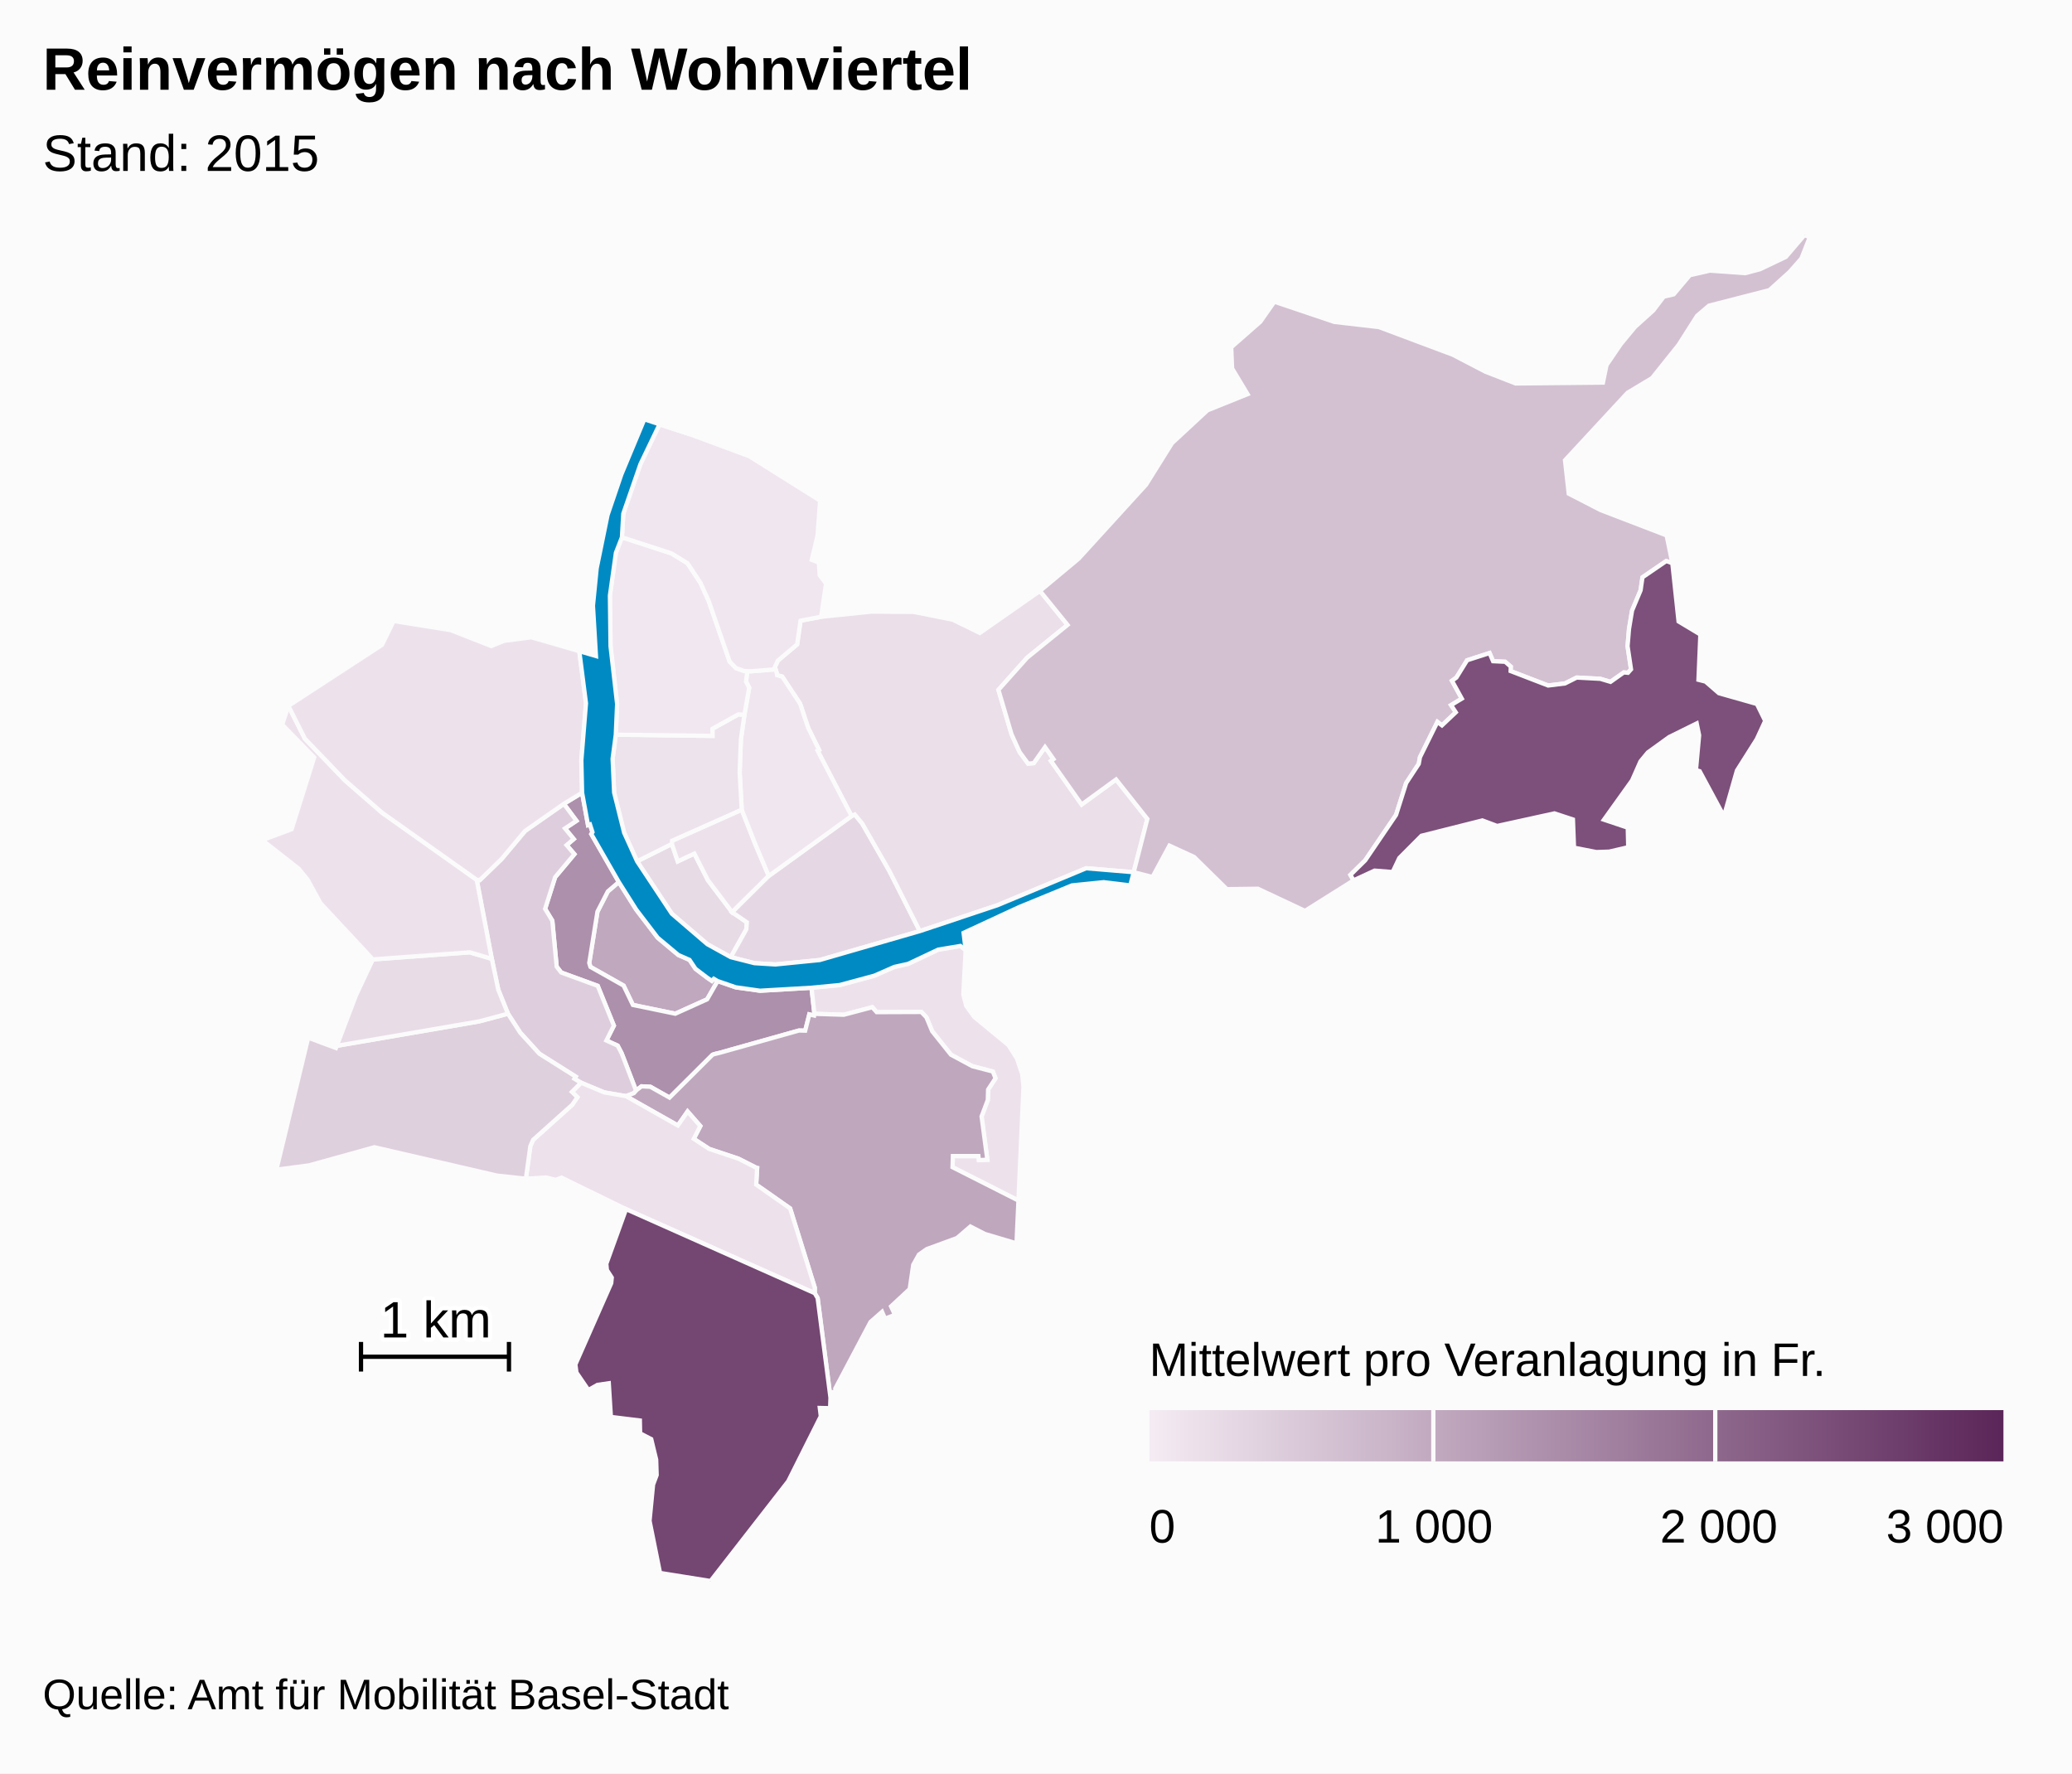
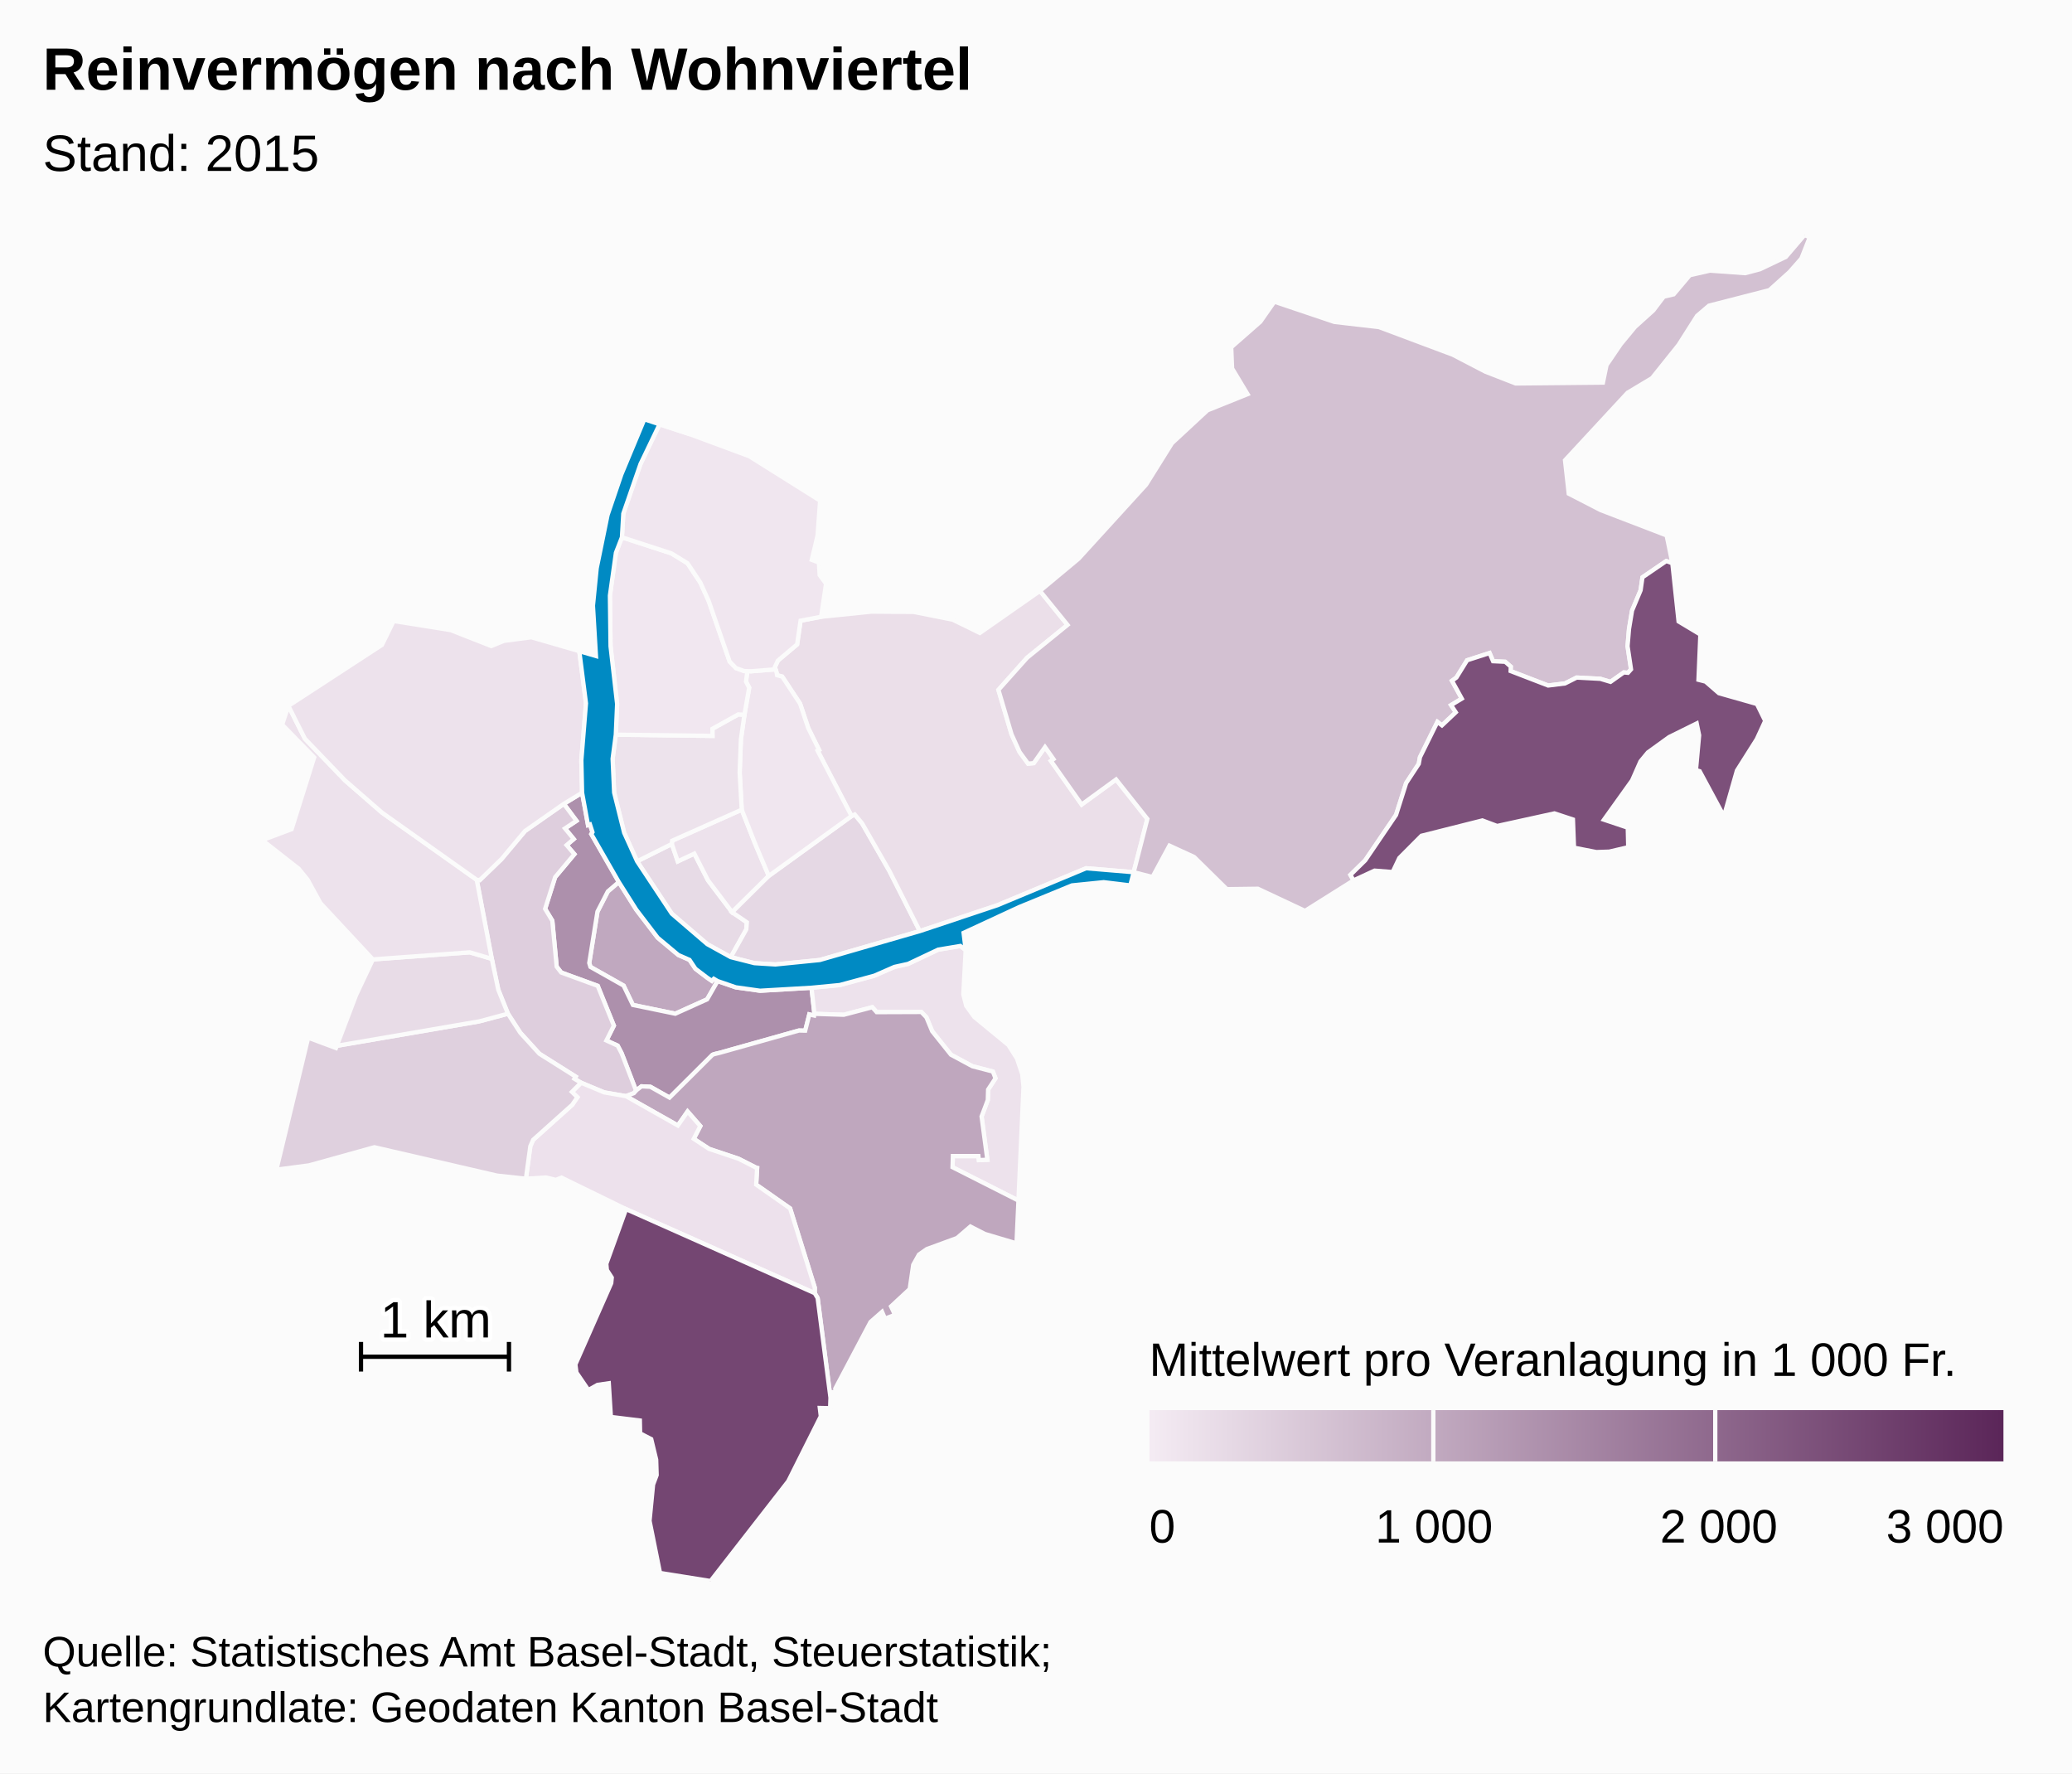
<svg xmlns="http://www.w3.org/2000/svg" version="1.1" class="highcharts-root" style="font-family:Arial;font-size:12px;" viewBox="0 0 485 415">
  <defs>
    <linearGradient x1="0" y1="0" x2="1" y2="0" id="c">
      <stop offset="0" stop-color="#f4ebf3" stop-opacity="1" />
      <stop offset="1" stop-color="#5b2659" stop-opacity="1" />
    </linearGradient>
    <clipPath id="b">
      <rect x="0" y="0" width="465" height="315" fill="none" />
    </clipPath>
    <clipPath id="a">
      <rect x="0" y="0" width="465" height="315" fill="none" />
    </clipPath>
  </defs>
  <rect fill="#fbfbfb" class="highcharts-background" x="0" y="0" width="485" height="415" rx="0" ry="0" />
  <rect fill="none" class="highcharts-plot-background" x="10" y="55" width="465" height="315" />
  <g class="highcharts-pane-group" />
  <rect fill="none" class="highcharts-plot-border" x="10" y="55" width="465" height="315" />
  <g class="highcharts-series-group">
    <g class="highcharts-series highcharts-series-0 highcharts-map-series highcharts-color-0 " transform="translate(10,55) scale(1 1)" clip-path="url(#a)">
      <g transform="translate(0,0) scale(1 1)">
        <path fill="rgb(192,168,191)" d="M 157.972 174.592 L 157.077 174.065 156.625 174.551 155.563 173.825 152.79 171.721 151.401 169.638 148.789 168.493 143.944 164.445 138.938 157.892 134.848 151.419 132.278 153.614 129.849 158.347 127.928 170.361 128.205 171.278 135.964 175.655 138.146 180.185 148.061 182.233 155.517 178.87 157.972 174.592 Z" stroke="#fbfbfb" stroke-width="1" vector-effect="non-scaling-stroke" class="highcharts-point highcharts-color-0" />
        <path fill="rgb(173,144,172)" d="M 121.977 133.12 L 124.936 137.091 122.254 138.872 124.295 141.357 122.63 142.778 124.451 144.898 119.943 150.282 117.598 157.691 119.281 160.466 120.302 171.215 121.365 172.593 129.912 175.717 133.69 185.026 131.948 188.505 134.58 189.712 135.475 191.423 135.643 191.842 136.189 193.237 138.887 200.247 138.887 200.247 139.017 200.104 140.161 199.229 142.239 199.335 146.721 201.865 156.783 191.842 157.187 191.697 157.629 191.582 158.457 191.385 176.971 186.179 177.086 186.168 178.478 186.203 179.439 182.393 180.56 182.655 180.63 182.263 179.953 176.156 167.912 176.855 162.232 176.058 157.972 174.592 155.517 178.87 148.061 182.233 138.146 180.185 135.964 175.655 128.205 171.278 127.928 170.361 129.849 158.347 132.278 153.614 134.848 151.419 128.409 140.194 128.681 139.746 128.095 137.936 127.639 138.083 126.254 130.516 121.977 133.12 Z" stroke="#fbfbfb" stroke-width="1" vector-effect="non-scaling-stroke" class="highcharts-point highcharts-color-0" />
        <path fill="rgb(222,206,221)" d="M 121.977 133.12 L 124.936 137.091 122.254 138.872 124.295 141.357 122.63 142.778 124.451 144.898 119.943 150.282 117.598 157.691 119.281 160.466 120.302 171.215 121.365 172.593 129.912 175.717 133.69 185.026 131.948 188.505 134.58 189.712 135.475 191.423 135.643 191.842 136.189 193.237 138.887 200.247 138.887 200.247 138.362 200.826 136.522 201.534 136.494 201.524 131.423 200.646 126.006 198.385 124.453 197.454 124.755 196.962 116.254 191.603 111.783 186.688 108.895 182.23 106.632 176.616 105.112 169.391 101.59 150.901 102.302 150.966 107.387 146.048 112.893 139.471 121.977 133.12 Z" stroke="#fbfbfb" stroke-width="1" vector-effect="non-scaling-stroke" class="highcharts-point highcharts-color-0" />
        <path fill="rgb(237,226,236)" d="M 216.038 167.338 L 215.489 177.701 216.166 180.385 218.061 183.003 226.039 189.559 228.056 192.744 229.279 196.4 229.573 199.314 228.392 225.964 212.962 218.156 213.041 215.55 219.022 215.554 219.126 216.488 221.11 216.408 219.762 206.28 221.218 202.433 221.288 199.992 223.02 197.347 222.403 195.767 217.615 194.528 212.593 191.828 208.195 186.331 206.842 183.068 205.651 181.829 195.208 181.868 194.177 180.719 187.502 182.482 180.63 182.263 179.953 176.156 186.563 175.522 194.647 173.34 199.351 171.282 202.565 170.569 209.596 167.243 214.792 166.377 216.038 167.338 Z" stroke="#fbfbfb" stroke-width="1" vector-effect="non-scaling-stroke" class="highcharts-point highcharts-color-0" />
        <path fill="rgb(191,167,190)" d="M 136.55 201.544 L 148.667 208.394 150.948 205.117 153.927 208.527 152.386 211.508 155.98 213.866 162.881 216.177 166.978 218.26 167.009 218.293 167.018 218.305 167.074 218.321 167.226 218.346 167.001 222.229 174.946 227.8 180.721 246.347 180.709 247.637 181.387 248.779 184.392 272.094 184.565 270.855 185.584 270.713 185.519 269.965 193.763 254.374 196.467 251.998 197.158 253.604 199.488 252.705 198.568 250.728 202.936 246.669 203.761 241.001 205.103 238.601 206.936 237.319 214.015 234.726 217.143 232.038 220.524 233.772 227.94 235.974 228.392 225.964 212.962 218.156 213.041 215.55 219.022 215.554 219.126 216.488 221.11 216.408 219.762 206.28 221.218 202.433 221.288 199.992 223.02 197.347 222.403 195.767 217.615 194.528 212.593 191.828 208.195 186.331 206.842 183.068 205.651 181.829 195.208 181.868 194.177 180.719 187.502 182.482 180.63 182.263 180.56 182.655 179.439 182.393 178.478 186.203 177.086 186.168 176.971 186.179 158.457 191.385 157.629 191.582 157.187 191.697 156.783 191.842 146.721 201.865 142.239 199.335 140.161 199.229 139.017 200.104 138.887 200.247 138.362 200.826 136.522 201.534 136.55 201.544 Z" stroke="#fbfbfb" stroke-width="1" vector-effect="non-scaling-stroke" class="highcharts-point highcharts-color-0" />
        <path fill="rgb(237,225,236)" d="M 136.494 201.524 L 136.55 201.544 148.667 208.394 150.948 205.117 153.927 208.527 152.386 211.508 155.98 213.866 162.881 216.177 166.978 218.26 167.009 218.293 167.018 218.305 167.074 218.321 167.226 218.346 167.001 222.229 174.946 227.8 180.721 246.347 180.709 247.637 136.546 227.971 121.434 220.594 120.11 221.12 117.769 220.561 113.099 220.851 114.136 213.251 114.797 211.746 123.941 203.552 125.155 201.779 123.872 200.529 126.006 198.385 131.423 200.646 136.494 201.524 Z" stroke="#fbfbfb" stroke-width="1" vector-effect="non-scaling-stroke" class="highcharts-point highcharts-color-0" />
        <path fill="rgb(116,70,114)" d="M 136.546 227.971 L 180.709 247.637 181.387 248.779 184.392 272.094 184.307 274.549 181.893 274.497 182.127 276.448 174.503 291.651 156.324 315 144.494 313.108 142.044 300.922 142.87 292.44 143.708 290.203 143.595 286.596 142.436 281.789 139.836 280.444 139.776 277.433 132.996 276.599 132.502 268.715 129.859 269.095 127.726 270.3 124.927 266.203 124.683 264.319 133.074 245.296 133.202 243.988 132.058 242.212 131.923 240.766 136.546 227.971 Z" stroke="#fbfbfb" stroke-width="1" vector-effect="non-scaling-stroke" class="highcharts-point highcharts-color-0" />
        <path fill="rgb(223,208,222)" d="M 123.872 200.529 L 125.155 201.779 123.941 203.552 114.797 211.746 114.136 213.251 113.099 220.851 106.369 220.126 77.629 213.483 62.322 217.729 54.7 218.732 62.138 187.843 68.637 190.261 68.832 189.747 102.156 184.029 108.895 182.23 111.783 186.688 116.254 191.603 124.755 196.962 124.453 197.454 126.006 198.385 123.872 200.529 Z" stroke="#fbfbfb" stroke-width="1" vector-effect="non-scaling-stroke" class="highcharts-point highcharts-color-0" />
        <path fill="rgb(232,220,231)" d="M 80.807 169.266 L 77.282 169.526 73.334 177.906 68.832 189.747 102.156 184.029 108.895 182.23 106.632 176.616 105.112 169.391 99.962 167.87 84.021 169.029 80.807 169.266 Z" stroke="#fbfbfb" stroke-width="1" vector-effect="non-scaling-stroke" class="highcharts-point highcharts-color-0" />
        <path fill="rgb(237,226,236)" d="M 80.807 169.266 L 77.282 169.526 65.004 156.342 61.999 150.851 59.928 148.307 51.39 141.614 58.261 139.047 63.541 122.253 56.046 114.571 57.504 110.195 61.379 117.884 70.76 127.635 79.439 135.192 101.59 150.901 105.112 169.391 99.962 167.87 84.021 169.029 80.807 169.266 Z" stroke="#fbfbfb" stroke-width="1" vector-effect="non-scaling-stroke" class="highcharts-point highcharts-color-0" />
        <path fill="rgb(237,226,236)" d="M 121.977 133.12 L 112.893 139.471 107.387 146.048 102.302 150.966 101.59 150.901 79.439 135.192 70.76 127.635 61.379 117.884 57.504 110.195 79.403 95.922 82.137 90.336 95.495 92.459 104.984 96.187 107.978 94.973 114.375 94.135 125.597 97.387 127.163 109.597 126.08 122.924 126.254 130.516 121.977 133.12 Z" stroke="#fbfbfb" stroke-width="1" vector-effect="non-scaling-stroke" class="highcharts-point highcharts-color-0" />
        <path fill="rgb(231,219,230)" d="M 161.054 168.999 L 164.692 162.493 164.822 160.843 161.369 158.477 155.718 151.008 152.524 144.761 148.645 146.58 147.259 142.505 139.128 146.566 147.251 158.828 155.563 165.963 161.054 168.999 Z" stroke="#fbfbfb" stroke-width="1" vector-effect="non-scaling-stroke" class="highcharts-point highcharts-color-0" />
        <path fill="rgb(237,226,236)" d="M 161.369 158.477 L 155.718 151.008 152.524 144.761 148.645 146.58 147.259 142.505 147.329 141.75 163.62 134.483 166.623 142.133 167.809 144.947 169.948 149.986 161.369 158.477 Z" stroke="#fbfbfb" stroke-width="1" vector-effect="non-scaling-stroke" class="highcharts-point highcharts-color-0" />
        <path fill="rgb(229,216,228)" d="M 161.369 158.477 L 169.948 149.986 189.329 135.972 190.074 135.613 191.795 137.684 198.182 148.818 205.304 162.905 181.887 169.668 171.496 170.707 166.592 170.404 161.054 168.999 164.692 162.493 164.822 160.843 161.369 158.477 Z" stroke="#fbfbfb" stroke-width="1" vector-effect="non-scaling-stroke" class="highcharts-point highcharts-color-0" />
        <path fill="rgb(235,223,233)" d="M 171.789 102.426 L 171.895 103.017 173.089 103.338 177.274 109.672 179.171 115.342 181.72 120.497 181.38 120.682 189.329 135.972 190.074 135.613 191.795 137.684 198.182 148.818 205.304 162.905 223.452 156.852 244.234 148.193 255.365 149.119 255.365 149.119 258.564 136.649 251.243 127.417 243.187 133.281 236.516 123.814 235.998 123.078 236.599 122.654 234.612 119.835 231.969 123.591 230.652 123.712 228.665 121.006 226.775 116.844 225.33 111.948 223.705 106.445 230.432 98.914 239.883 91.246 233.427 83.289 219.35 93.128 213.019 90.024 203.884 88.209 193.998 88.136 182.198 89.343 177.393 90.258 176.585 95.807 172.089 99.592 171.372 101.125 171.789 102.426 Z" stroke="#fbfbfb" stroke-width="1" vector-effect="non-scaling-stroke" class="highcharts-point highcharts-color-0" />
        <path fill="rgb(240,230,239)" d="M 171.789 102.426 L 171.895 103.017 173.089 103.338 177.274 109.672 179.171 115.342 181.72 120.497 181.38 120.682 189.329 135.972 169.948 149.986 167.809 144.947 166.623 142.133 163.62 134.483 163.137 125.786 163.426 118.027 164.249 112.276 165.365 105.947 164.62 104.5 164.935 102.065 164.935 102.065 165.8 102.093 171.536 101.638 171.789 102.426 Z" stroke="#fbfbfb" stroke-width="1" vector-effect="non-scaling-stroke" class="highcharts-point highcharts-color-0" />
        <path fill="rgb(237,227,236)" d="M 164.249 112.276 L 163.426 118.027 163.137 125.786 163.62 134.483 147.329 141.75 147.259 142.505 139.128 146.566 136.098 139.882 133.752 130.478 133.397 122.564 134.14 116.935 156.776 117.214 156.76 115.546 162.817 112.186 164.249 112.276 Z" stroke="#fbfbfb" stroke-width="1" vector-effect="non-scaling-stroke" class="highcharts-point highcharts-color-0" />
        <path fill="rgb(241,231,240)" d="M 164.249 112.276 L 162.817 112.186 156.76 115.546 156.776 117.214 134.14 116.935 134.453 109.749 132.912 96.241 132.765 84.375 134.169 74.356 135.578 70.739 147.176 74.51 150.925 76.811 153.958 81.383 155.894 85.666 160.787 99.809 162.265 101.349 164.188 102.042 164.935 102.065 164.935 102.065 164.62 104.5 165.365 105.947 164.249 112.276 Z" stroke="#fbfbfb" stroke-width="1" vector-effect="non-scaling-stroke" class="highcharts-point highcharts-color-0" />
        <path fill="rgb(240,230,239)" d="M 164.188 102.042 L 162.265 101.349 160.787 99.809 155.894 85.666 153.958 81.383 150.925 76.811 147.176 74.51 135.578 70.739 135.898 65.204 139.923 53.588 144.387 44.293 151.58 46.654 165.392 51.772 181.968 62.17 181.37 70.336 180.012 76.023 181.681 76.646 181.865 79.6 183.355 81.603 182.198 89.343 177.393 90.258 176.585 95.807 172.089 99.592 171.372 101.125 171.536 101.638 165.8 102.093 164.935 102.065 164.188 102.042 Z" stroke="#fbfbfb" stroke-width="1" vector-effect="non-scaling-stroke" class="highcharts-point highcharts-color-0" />
        <path fill="rgb(211,193,210)" d="M 235.998 123.078 L 236.599 122.654 234.612 119.835 231.969 123.591 230.652 123.712 228.665 121.006 226.775 116.844 225.33 111.948 223.705 106.445 230.432 98.914 239.883 91.246 233.427 83.289 242.466 75.762 258.27 58.42 264.327 48.723 272.627 41.027 282.022 37.243 278.404 31.22 278.199 26.274 285.014 20.292 288.296 15.603 302.342 20.337 312.786 21.545 330.064 28.017 337.708 31.988 344.776 34.74 365.204 34.539 366.045 30.445 369.376 25.549 372.702 21.525 376.997 17.648 379.439 14.43 381.763 13.88 385.547 9.402 390.259 8.333 398.506 8.924 401.967 8.008 408.01 5.124 412.391 0 413.61 0.546 411.656 5.495 408.9 8.63 404.17 12.9 390.017 16.54 387.234 18.915 382.915 25.709 376.69 33.485 370.967 36.91 356.324 52.713 357.199 60.531 364.681 64.381 380.115 70.304 381.45 76.806 380.027 76.302 374.455 80.11 374.025 83.134 372.02 87.901 371.308 92.199 370.971 96.227 371.783 101.639 371.06 102.453 370.681 102.419 370.089 102.365 366.981 104.571 364.588 103.859 359.065 103.567 356.325 104.943 352.379 105.429 343.595 102.045 343.635 101.014 342.326 99.872 339.488 99.738 338.668 97.827 333.411 99.52 330.908 103.562 329.871 104.32 332.17 108.495 329.657 110.017 330.762 111.698 327.524 114.759 326.465 113.947 322.374 122.208 322.097 123.762 319.145 128.259 316.782 135.706 309.557 146.347 306.097 149.751 306.829 151.032 295.466 158.172 284.435 152.989 277.161 153.085 269.507 145.549 263.736 142.902 259.773 150.239 255.365 149.119 258.564 136.649 251.243 127.417 243.187 133.281 236.516 123.814 235.998 123.078 Z" stroke="#fbfbfb" stroke-width="1" vector-effect="non-scaling-stroke" class="highcharts-point highcharts-color-0" />
        <path fill="rgb(124,80,122)" d="M 371.06 102.453 L 371.783 101.639 370.971 96.227 371.308 92.199 372.02 87.901 374.025 83.134 374.455 80.11 380.027 76.302 381.45 76.806 382.908 90.43 388.008 93.491 387.565 104.091 389.221 104.509 392.353 107.227 401.247 109.75 403.189 113.699 401.214 117.985 396.57 125.326 393.527 136.018 387.849 125.479 386.981 125.213 387.721 117.071 387.153 114.305 380.705 117.487 375.71 121.094 373.995 123.173 372.03 127.629 365.443 136.827 371.015 138.696 371.124 143.271 366.692 144.301 363.664 144.406 358.436 143.385 358.185 136.782 353.853 135.352 340.438 138.296 336.985 137.001 322.724 140.59 317.537 145.797 315.981 149.078 311.758 148.749 306.829 151.032 306.097 149.751 309.557 146.347 316.782 135.706 319.145 128.259 322.097 123.762 322.374 122.208 326.465 113.947 327.524 114.759 330.762 111.698 329.657 110.017 332.17 108.495 329.871 104.32 330.908 103.562 333.411 99.52 338.668 97.827 339.488 99.738 342.326 99.872 343.635 101.014 343.595 102.045 352.379 105.429 356.325 104.943 359.065 103.567 364.588 103.859 366.981 104.571 370.089 102.365 370.681 102.419 371.06 102.453 Z" stroke="#fbfbfb" stroke-width="1" vector-effect="non-scaling-stroke" class="highcharts-point highcharts-color-0" />
      </g>
    </g>
    <g class="highcharts-markers highcharts-series-0 highcharts-map-series highcharts-color-0 " transform="translate(10,55) scale(1 1)" clip-path="none" />
    <g class="highcharts-series highcharts-series-1 highcharts-map-series " transform="translate(10,55) scale(1 1)" clip-path="url(#a)">
      <g transform="translate(0,0) scale(1 1)">
        <path fill="#008AC3" d="M 161.054 168.999 L 166.592 170.404 171.496 170.707 181.887 169.668 205.304 162.905 223.452 156.852 244.234 148.193 255.365 149.119 254.572 152.208 248.343 151.455 240.93 152.203 228.554 157.285 215.554 163.309 216.038 167.338 214.792 166.377 209.596 167.243 202.565 170.569 199.351 171.282 194.647 173.34 186.563 175.522 179.953 176.156 167.912 176.855 162.232 176.058 157.972 174.592 157.077 174.065 156.625 174.551 155.563 173.825 152.79 171.721 151.401 169.638 148.789 168.493 143.944 164.445 138.938 157.892 134.848 151.419 128.409 140.194 128.681 139.746 128.095 137.936 127.639 138.083 126.254 130.516 126.08 122.924 127.163 109.597 125.597 97.387 129.501 98.527 128.794 86.742 129.67 77.979 132.216 65.521 135.442 56.037 140.823 43.124 151.58 46.654 144.387 44.293 139.923 53.588 135.898 65.204 135.578 70.739 134.169 74.356 132.765 84.375 132.912 96.241 134.453 109.749 134.14 116.935 133.397 122.564 133.752 130.478 136.098 139.882 139.128 146.566 147.251 158.828 155.563 165.963 161.054 168.999 Z" stroke="#fbfbfb" stroke-width="1" vector-effect="non-scaling-stroke" class="highcharts-point" />
      </g>
    </g>
    <g class="highcharts-markers highcharts-series-1 highcharts-map-series " transform="translate(10,55) scale(1 1)" clip-path="none" />
    <g class="highcharts-series highcharts-series-2 highcharts-mapline-series " transform="translate(10,55) scale(1 1)" clip-path="url(#a)">
      <g transform="translate(0,0) scale(1 1)">
        <path fill="none" d="M 74.499 259.048 L 74.499 265.976 74.499 262.512 109.135 262.512 109.135 259.048 109.135 265.976" stroke="black" stroke-width="1" vector-effect="non-scaling-stroke" class="highcharts-point" />
      </g>
    </g>
    <g class="highcharts-markers highcharts-series-2 highcharts-mapline-series " transform="translate(10,55) scale(1 1)" clip-path="none" />
  </g>
  <text x="10" text-anchor="start" class="highcharts-title" style="color:#000000;font-size:14px;font-weight:bold;font-family:Arial;fill:#000000;" y="21">
    <tspan>Reinvermögen nach Wohnviertel</tspan>
  </text>
  <text x="10" text-anchor="start" class="highcharts-subtitle" style="color:#000000;font-size:12px;font-weight:normal;font-family:Arial;fill:#000000;" y="40">
    <tspan>Stand: 2015</tspan>
  </text>
  <g class="highcharts-data-labels highcharts-series-2 highcharts-mapline-series " visibility="visible" transform="translate(10,55) scale(1 1)" clip-path="url(#b)">
    <g class="highcharts-label highcharts-data-label highcharts-data-label-color-undefined " transform="translate(79,246)">
      <text x="0" style="font-size:12px;font-weight:normal;color:black;fill:black;" y="12">
        <tspan x="0" y="12" class="highcharts-text-outline" fill="#FFFFFF" stroke="#FFFFFF" stroke-width="2px" stroke-linejoin="round" style="">1 km</tspan>
        <tspan x="0" y="12">1 km</tspan>
      </text>
    </g>
  </g>
  <g class="highcharts-legend" transform="translate(261,304)">
    <rect fill="none" class="highcharts-legend-box" rx="0" ry="0" x="0" y="0" width="214" height="66" visibility="visible" />
    <g transform="translate(0,19)">
      <g>
        <g class="highcharts-legend-item highcharts-undefined-series highcharts-color-undefined" transform="translate(8,3)">
          <rect x="0" y="4" width="200" height="12" fill="url(#c)" />
          <g class="highcharts-grid highcharts-coloraxis-grid ">
            <path fill="none" stroke="#fbfbfb" stroke-width="1" class="highcharts-grid-line" d="M -0.5 4 L -0.5 16" opacity="1" />
            <path fill="none" stroke="#fbfbfb" stroke-width="1" class="highcharts-grid-line" d="M 66.5 4 L 66.5 16" opacity="1" />
            <path fill="none" stroke="#fbfbfb" stroke-width="1" class="highcharts-grid-line" d="M 132.5 4 L 132.5 16" opacity="1" />
            <path fill="none" stroke="#fbfbfb" stroke-width="1" class="highcharts-grid-line" d="M 200.5 4 L 200.5 16" opacity="1" />
          </g>
          <text x="21" style="color:#333333;font-size:12px;font-weight:bold;cursor:pointer;fill:#333333;" text-anchor="start" y="15" />
          <g class="highcharts-axis highcharts-coloraxis ">
            <path fill="none" class="highcharts-axis-line" d="M 0 16 L 200 16" />
          </g>
          <g class="highcharts-axis-labels highcharts-coloraxis-labels ">
            <text x="3.055" style="color:black;cursor:default;font-size:11px;fill:black;" text-anchor="middle" transform="translate(0,0)" y="35" opacity="1">
              0
            </text>
            <text x="66.667" style="color:black;cursor:default;font-size:11px;fill:black;" text-anchor="middle" transform="translate(0,0)" y="35" opacity="1">
              <tspan>1 000</tspan>
            </text>
            <text x="133.333" style="color:black;cursor:default;font-size:11px;fill:black;" text-anchor="middle" transform="translate(0,0)" y="35" opacity="1">
              <tspan>2 000</tspan>
            </text>
            <text x="186.258" style="color:black;cursor:default;font-size:11px;fill:black;" text-anchor="middle" transform="translate(0,0)" y="35" opacity="1">
              <tspan>3 000</tspan>
            </text>
          </g>
        </g>
      </g>
    </g>
    <g class="highcharts-label highcharts-legend-title" transform="translate(5,4)">
      <text x="3" style="font-size:11px;font-weight:normal;" y="14">
-         <tspan>Mittelwert pro Veranlagung in Fr.</tspan>
+         <tspan>Mittelwert pro Veranlagung in 1 000 Fr.</tspan>
      </text>
    </g>
  </g>
-   <text x="10" class="highcharts-credits" text-anchor="start" style="cursor:default;color:#000000;font-size:10px;fill:#000000;" y="400">
-     <tspan>Quelle: Amt für Mobilität Basel-Stadt</tspan>
+   <text x="10" class="highcharts-credits" text-anchor="start" style="cursor:default;color:#000000;font-size:10px;fill:#000000;" y="390">
+     <tspan>Quelle: Statistisches Amt Basel-Stadt, Steuerstatistik;</tspan>
+     <tspan x="10" dy="13">Kartengrundlate: Geodaten Kanton Basel-Stadt</tspan>
  </text>
</svg>
